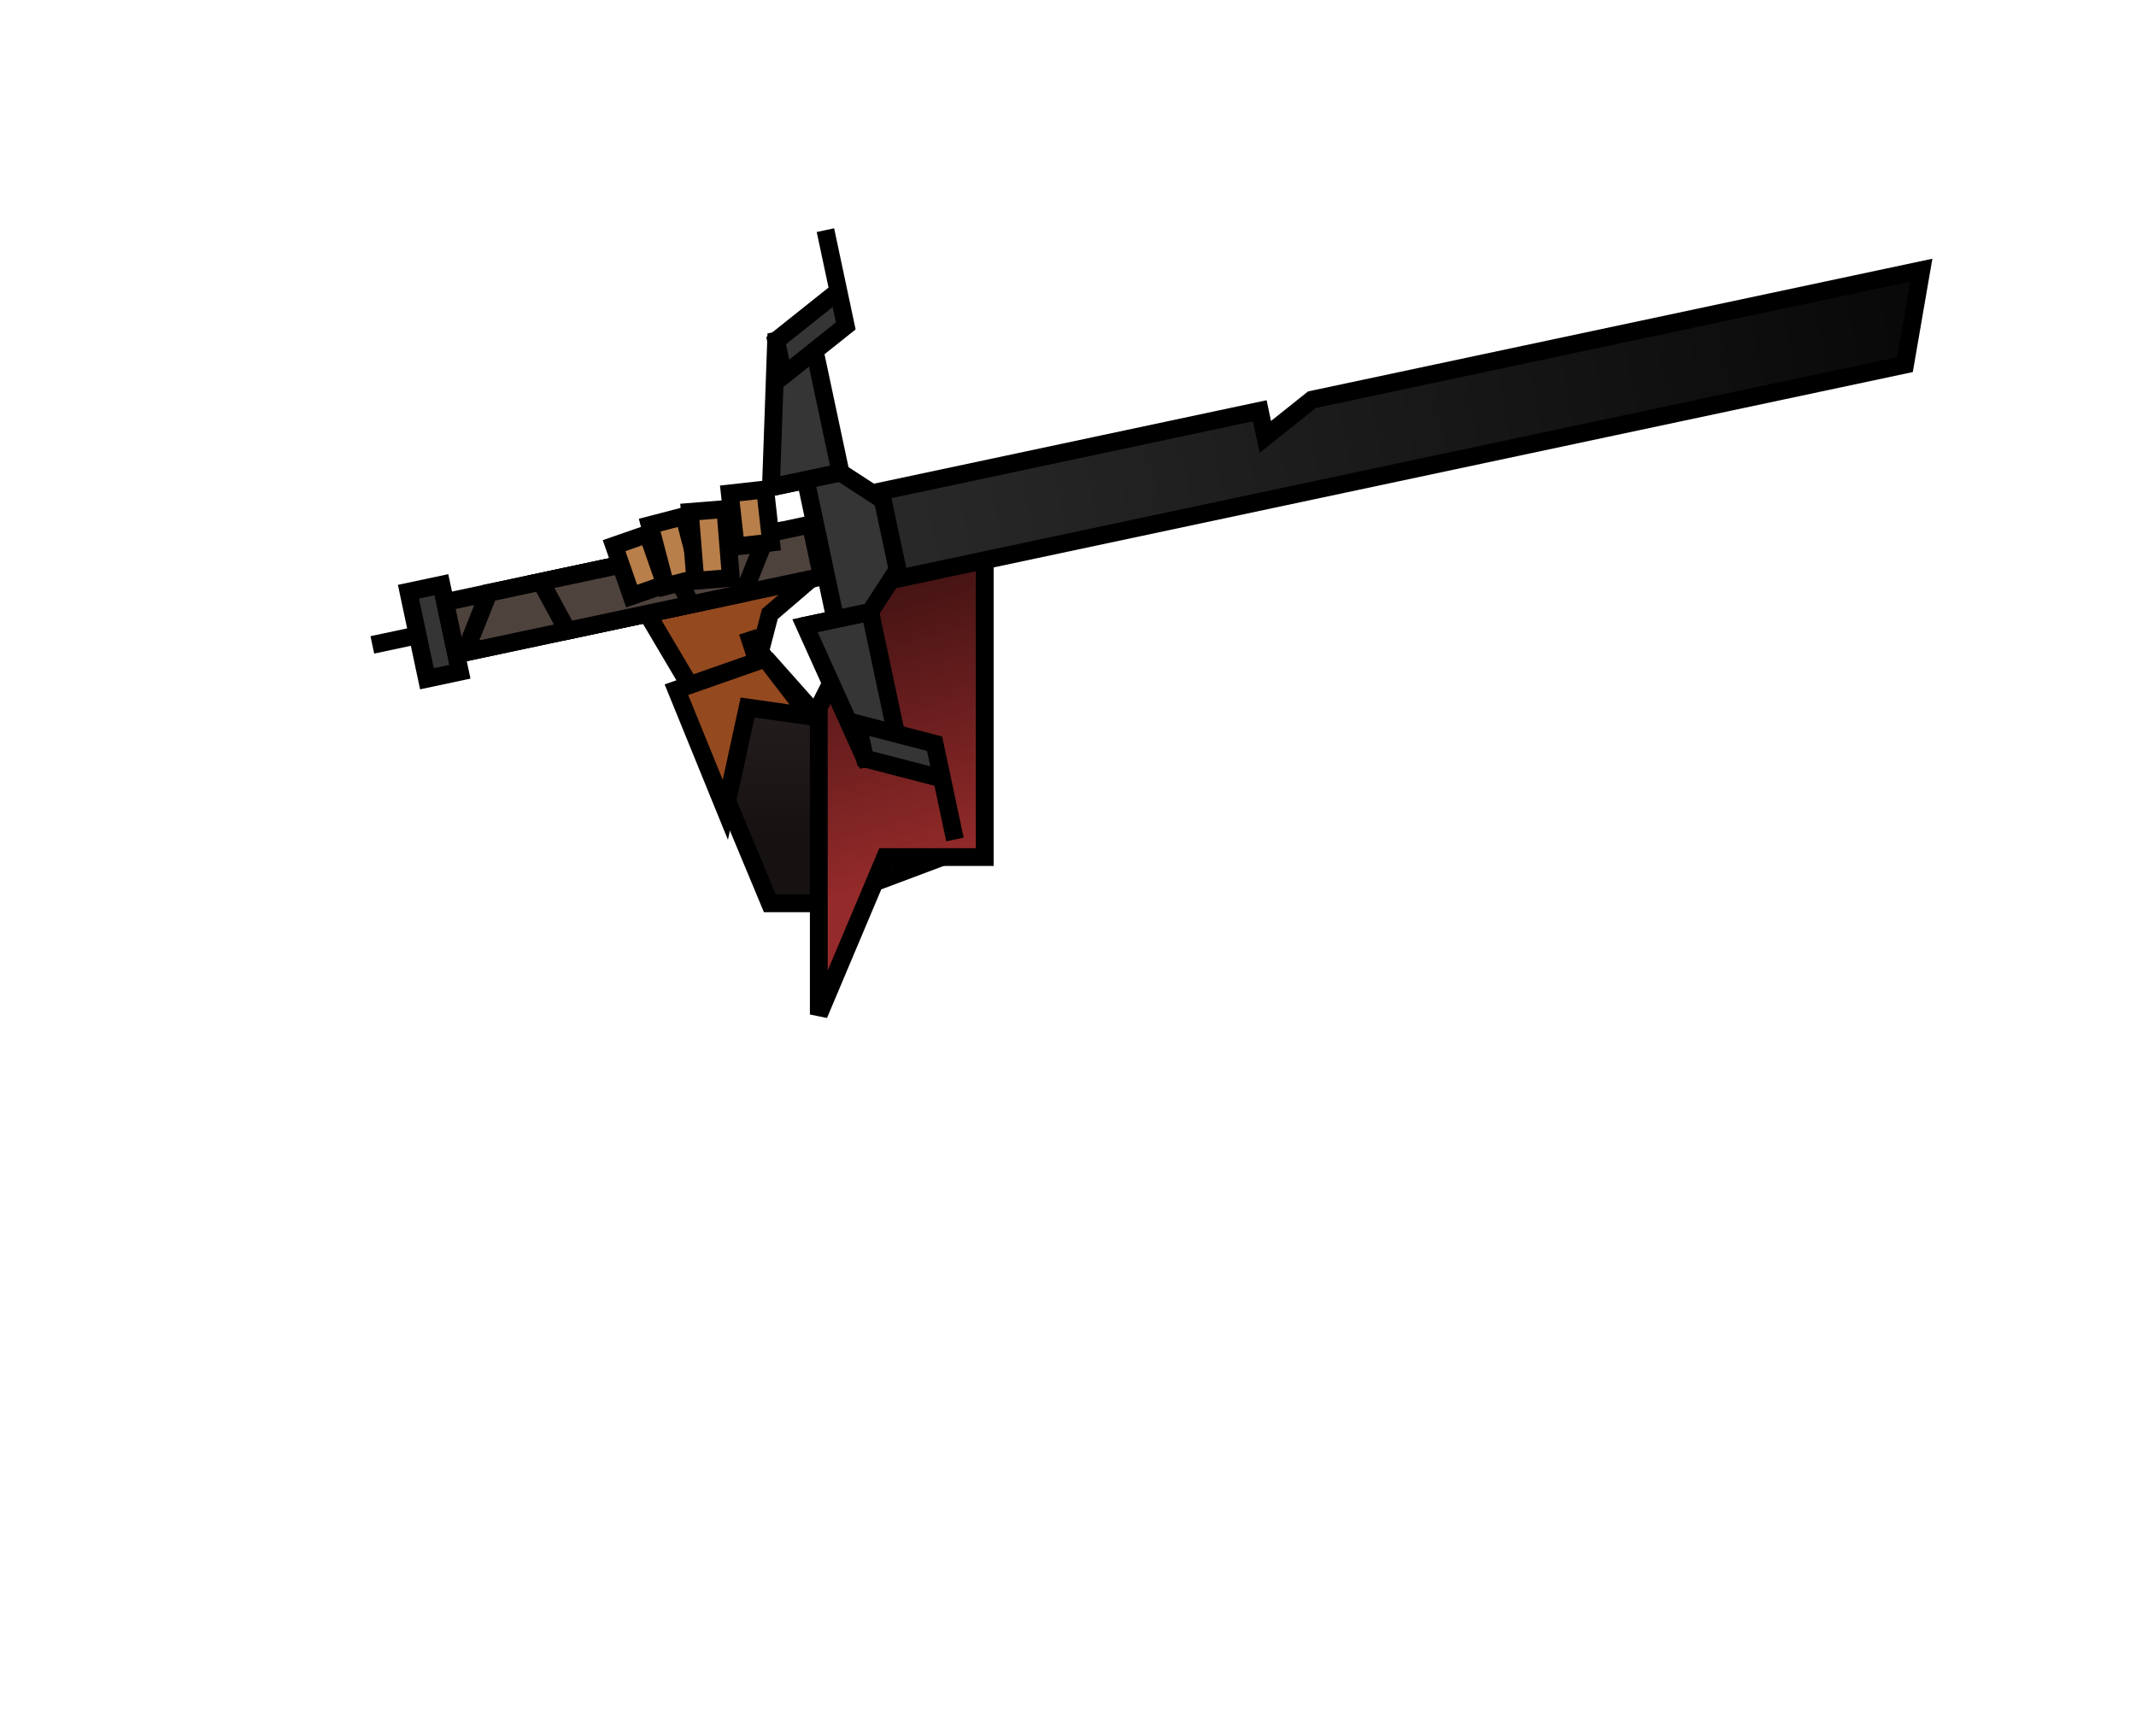
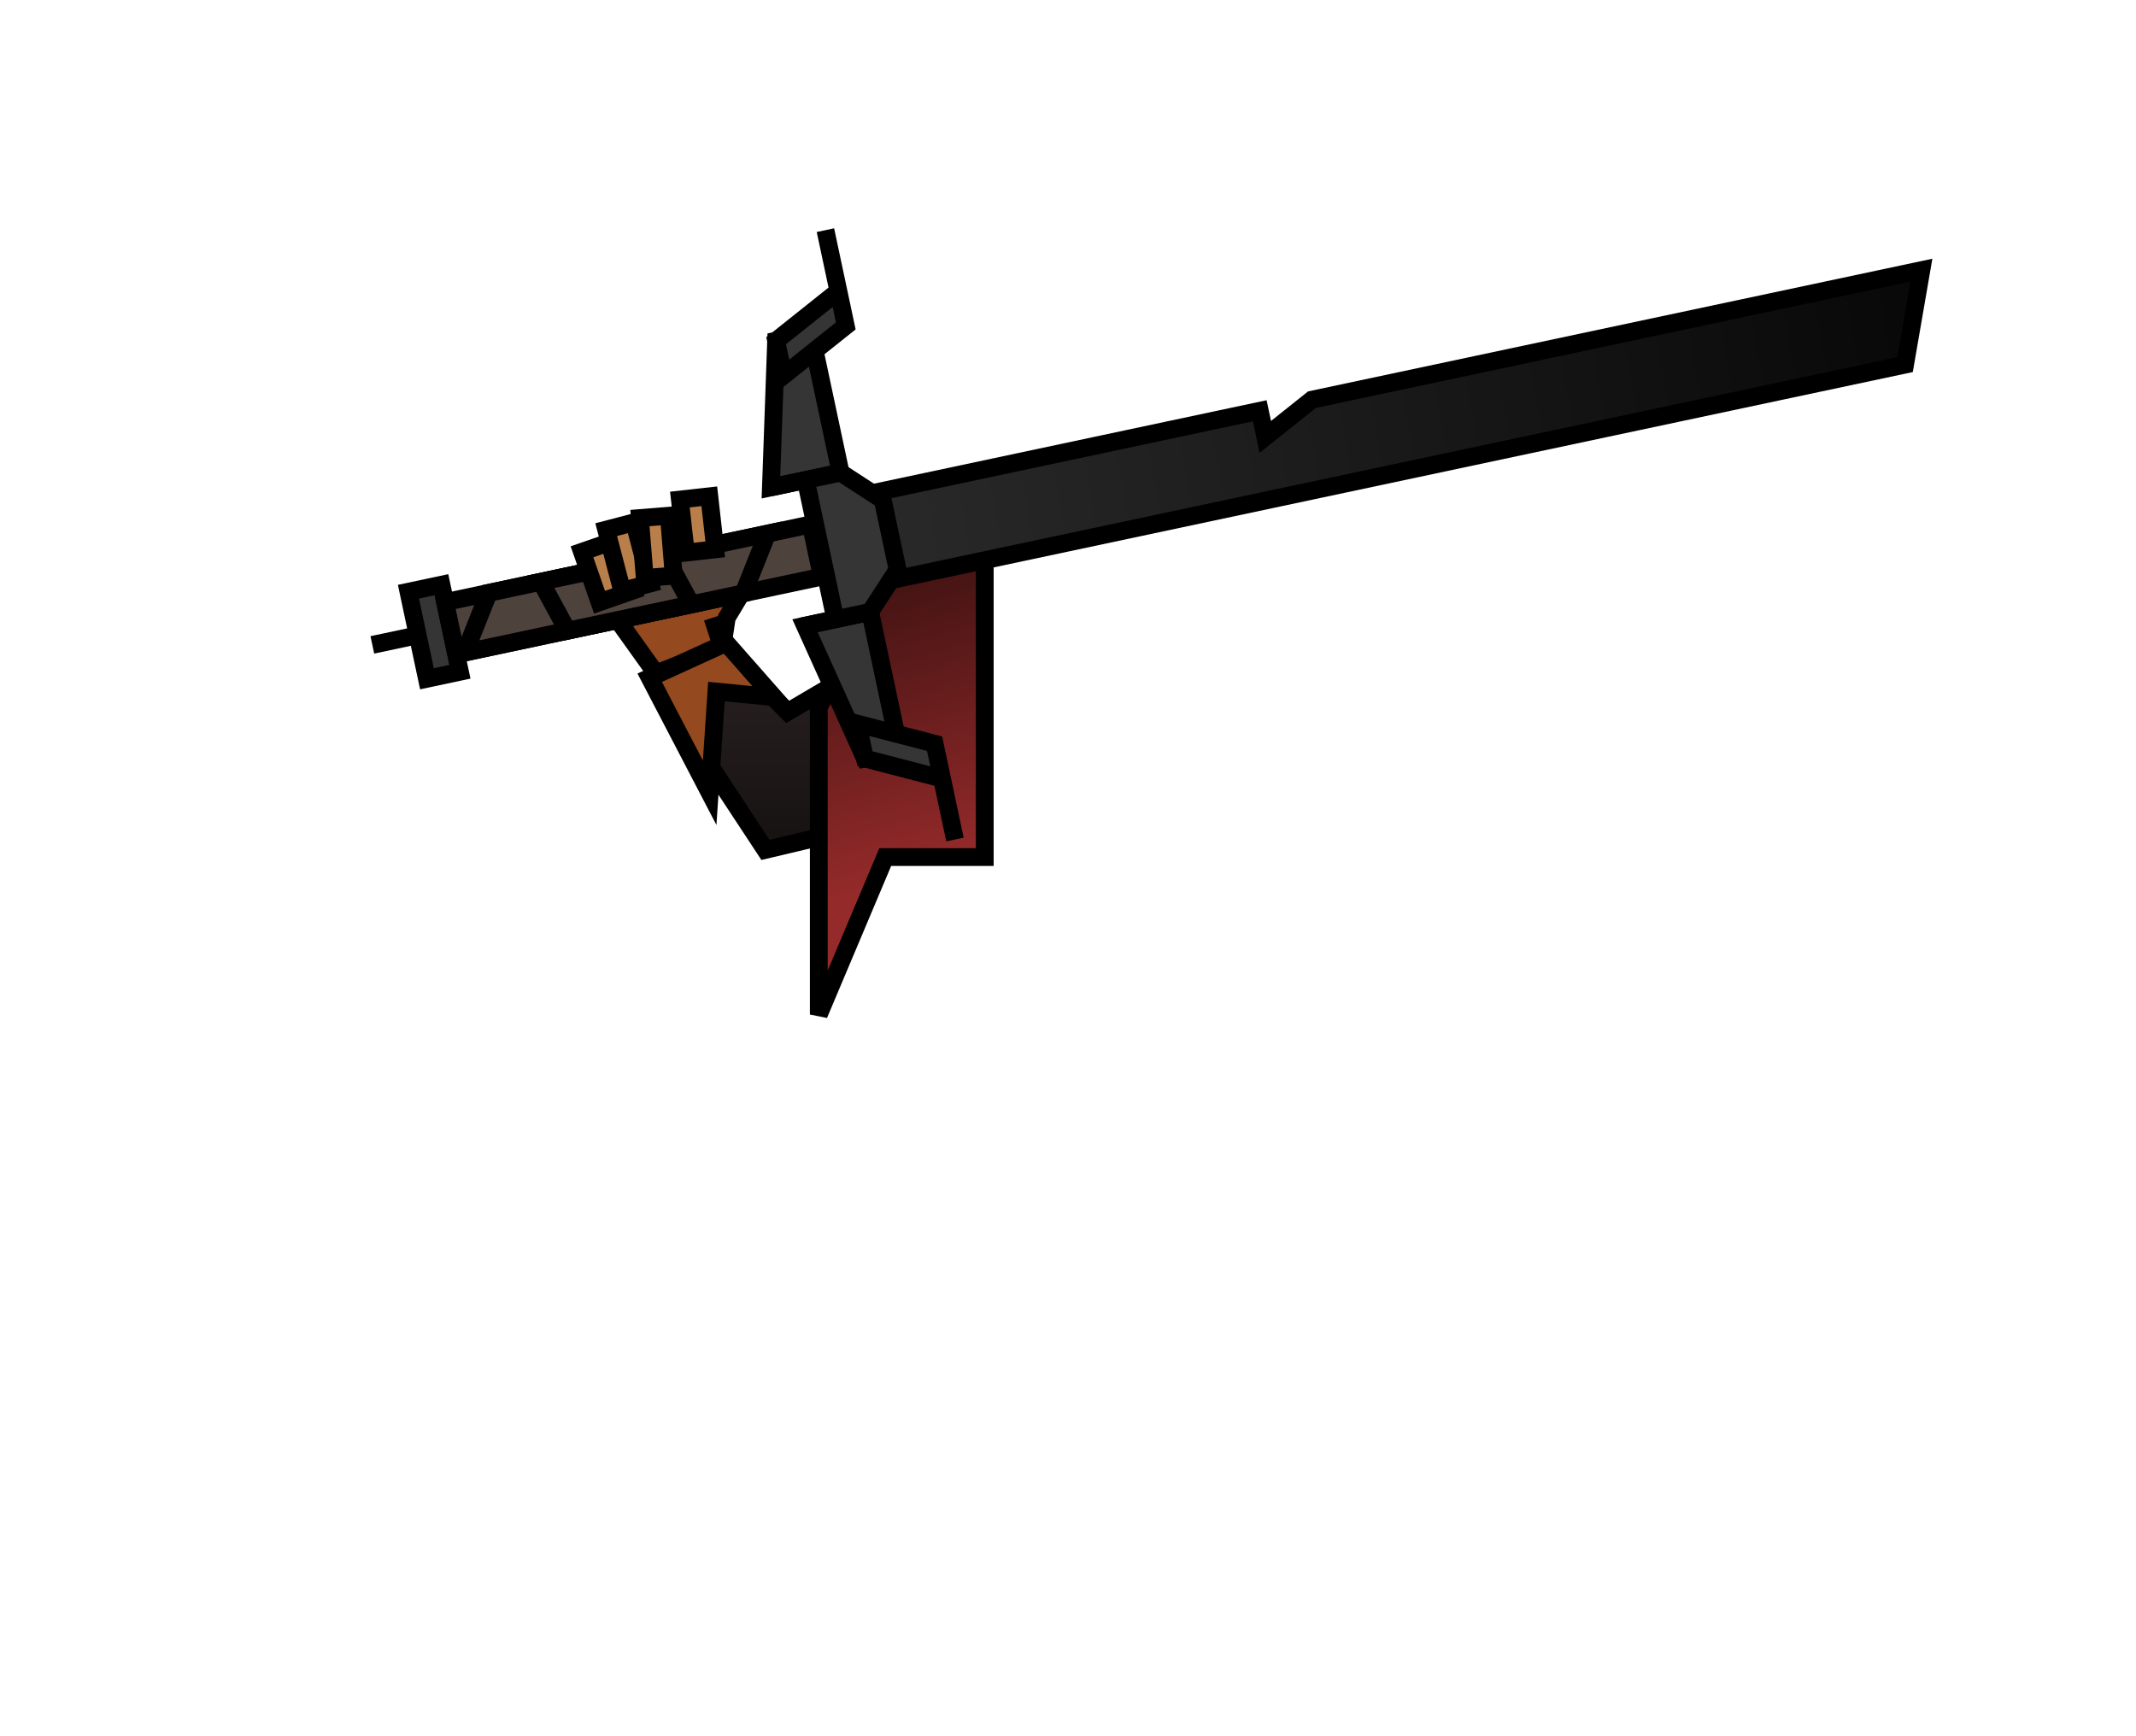
<svg xmlns="http://www.w3.org/2000/svg" width="240" height="195" viewBox="0 0 240 195" fill="none">
-   <path d="M86.5 101.5L76.5 77.5L86.5 74.5L94.5 83.5L108 69V95.5L92 101.5H86.5Z" fill="#3A2E2E" />
-   <path d="M86.5 101.5L76.5 77.5L86.5 74.5L94.5 83.5L108 69V95.5L92 101.5H86.5Z" fill="url(#paint0_linear_3574_11388)" fill-opacity="0.6" />
-   <path d="M86.5 101.5L76.5 77.5L86.5 74.5L94.5 83.5L108 69V95.5L92 101.5H86.5Z" stroke="black" stroke-width="2" />
-   <path d="M85.102 74.365L77.641 77.253L71.444 66.785L93.5 63L86.5 69L85.102 74.365Z" fill="#94491F" />
-   <path d="M85.102 74.365L77.641 77.253L71.444 66.785L93.5 63L86.5 69L85.102 74.365ZM85.102 74.365L84 71" stroke="black" stroke-width="2" />
-   <path d="M91 80.5L84 79.5L81.5 91L76 77.5L86 74L91 80.5Z" fill="#94491F" stroke="black" stroke-width="2" />
+   <path d="M86 95.5L73.5 76.5L84 75.5L88.5 80L105.5 70L105 91L86 95.5Z" fill="#3A2E2E" />
+   <path d="M86 95.5L73.5 76.5L84 75.5L88.5 80L105.5 70L105 91L86 95.5Z" fill="url(#paint0_linear_3574_11388)" fill-opacity="0.6" />
+   <path d="M86 95.5L73.5 76.5L84 75.5L88.5 80L105.5 70L105 91L86 95.5Z" stroke="black" stroke-width="2" />
+   <path d="M81.157 72.784L73.697 75.672L68 67.703L84.056 65.418L81.657 69.419L81.157 72.784Z" fill="#94491F" />
+   <path d="M81.157 72.784L73.697 75.672L68 67.703L84.056 65.418L81.657 69.419L81.157 72.784ZM81.157 72.784L80.056 69.418" stroke="black" stroke-width="2" />
+   <path d="M86.962 78.341L80.498 77.712L79.738 89.082L73 76.156L81.59 72.235L86.962 78.341Z" fill="#94491F" stroke="black" stroke-width="2" />
  <path d="M99.466 96.308L110.645 96.308L110.645 60.669L99.466 64.669L92 79.5L92 114L99.466 96.308Z" fill="#952A2A" />
  <path d="M99.466 96.308L110.645 96.308L110.645 60.669L99.466 64.669L92 79.5L92 114L99.466 96.308Z" fill="url(#paint1_linear_3574_11388)" fill-opacity="0.6" />
  <path d="M99.466 96.308L110.645 96.308L110.645 60.669L99.466 64.669L92 79.5L92 114L99.466 96.308Z" stroke="black" stroke-width="2" />
  <path d="M94.594 56.139L141.545 46.159L142.169 49.093L147.414 44.911L215.884 30.358L214.051 40.971L96.673 65.92L94.594 56.139Z" fill="url(#paint2_linear_3574_11388)" stroke="black" stroke-width="2" />
  <path d="M86.62 54.767L87.206 38.285L91.118 37.453L94.445 53.103L86.62 54.767Z" fill="#353535" stroke="black" stroke-width="2" />
  <path d="M97.186 85.236L90.45 70.31L97.772 68.754L101.098 84.404L97.186 85.236Z" fill="#353535" stroke="black" stroke-width="2" />
  <path d="M93.859 69.585L90.532 53.935L94.445 53.103L99.189 56.184L100.853 64.01L97.772 68.754L93.859 69.585Z" fill="#353535" />
  <path d="M93.859 69.585L90.532 53.935M93.859 69.585L97.772 68.754L100.853 64.01L99.189 56.184L94.445 53.103L90.532 53.935M93.859 69.585L89.947 70.417M90.532 53.935L86.62 54.767" stroke="black" stroke-width="2" />
  <path d="M88.038 42.197L87.206 38.285L94.2 32.709L95.031 36.621L88.038 42.197Z" fill="#353535" />
  <path d="M94.2 32.709L87.206 38.285L88.038 42.197L95.031 36.621L94.2 32.709ZM94.2 32.709L92.744 25.862" stroke="black" stroke-width="2" />
  <path d="M97.186 85.236L96.354 81.323L105.011 83.572L105.843 87.485L97.186 85.236Z" fill="#353535" />
  <path d="M105.843 87.485L105.011 83.572L96.354 81.323L97.186 85.236L105.843 87.485ZM105.843 87.485L107.298 94.332" stroke="black" stroke-width="2" />
  <path d="M45.893 66.49L49.599 65.703L51.678 75.484L47.972 76.272L46.932 71.381L45.893 66.49Z" fill="#353535" />
  <path d="M46.932 71.381L47.972 76.272L51.678 75.484L49.599 65.703L45.893 66.49L46.932 71.381ZM46.932 71.381L41.836 72.465" stroke="black" stroke-width="2" />
  <rect x="50.015" y="67.659" width="42" height="6" transform="rotate(-12 50.0152 67.6587)" fill="#4E423D" stroke="black" stroke-width="2" />
  <path d="M54.906 66.619L86.207 59.966L83.541 66.666L52.241 73.32L54.906 66.619Z" fill="#4E423D" stroke="black" stroke-width="2" />
  <path d="M74.686 62.415L60.775 65.372L63.761 70.871L77.673 67.914L74.686 62.415Z" fill="#4E423D" stroke="black" stroke-width="2" />
-   <path d="M85.975 55L82 55.444L82.665 61.407L86.641 60.963L85.975 55Z" fill="#B87F4A" stroke="black" stroke-width="2" />
-   <path d="M72.778 60L69 61.314L70.971 66.981L74.749 65.667L72.778 60Z" fill="#B87F4A" stroke="black" stroke-width="2" />
-   <path d="M76.87 58L73 59.01L74.794 65.883L78.665 64.873L76.87 58Z" fill="#B87F4A" stroke="black" stroke-width="2" />
-   <path d="M81.496 57.2L77.509 57.522L78.134 65.263L82.121 64.941L81.496 57.2Z" fill="#B87F4A" stroke="black" stroke-width="2" />
+   <path d="M79.697 55.766L76.392 56.135L77.058 62.098L80.363 61.729L79.697 55.766Z" fill="#B87F4A" stroke="black" stroke-width="2" />
+   <path d="M69.17 60.691L65.392 62.006L67.364 67.672L71.141 66.358L69.17 60.691Z" fill="#B87F4A" stroke="black" stroke-width="2" />
+   <path d="M71.263 58.691L68.112 59.514L69.906 66.387L73.057 65.564L71.263 58.691Z" fill="#B87F4A" stroke="black" stroke-width="2" />
+   <path d="M75.155 57.95L71.901 58.213L72.445 64.948L75.698 64.686L75.155 57.95Z" fill="#B87F4A" stroke="black" stroke-width="2" />
  <defs>
-     <linearGradient id="paint0_linear_3574_11388" x1="152.25" y1="54" x2="152.25" y2="93.5" gradientUnits="userSpaceOnUse">
+     <linearGradient id="paint0_linear_3574_11388" x1="149.75" y1="55" x2="149.75" y2="94.5" gradientUnits="userSpaceOnUse">
      <stop stop-opacity="0" />
      <stop offset="1" />
    </linearGradient>
    <linearGradient id="paint1_linear_3574_11388" x1="108.107" y1="97.065" x2="97.753" y2="62.356" gradientUnits="userSpaceOnUse">
      <stop stop-opacity="0" />
      <stop offset="1" />
    </linearGradient>
    <linearGradient id="paint2_linear_3574_11388" x1="56.924" y1="71.302" x2="247.162" y2="38.022" gradientUnits="userSpaceOnUse">
      <stop stop-color="#353535" />
      <stop offset="1" />
    </linearGradient>
  </defs>
</svg>
